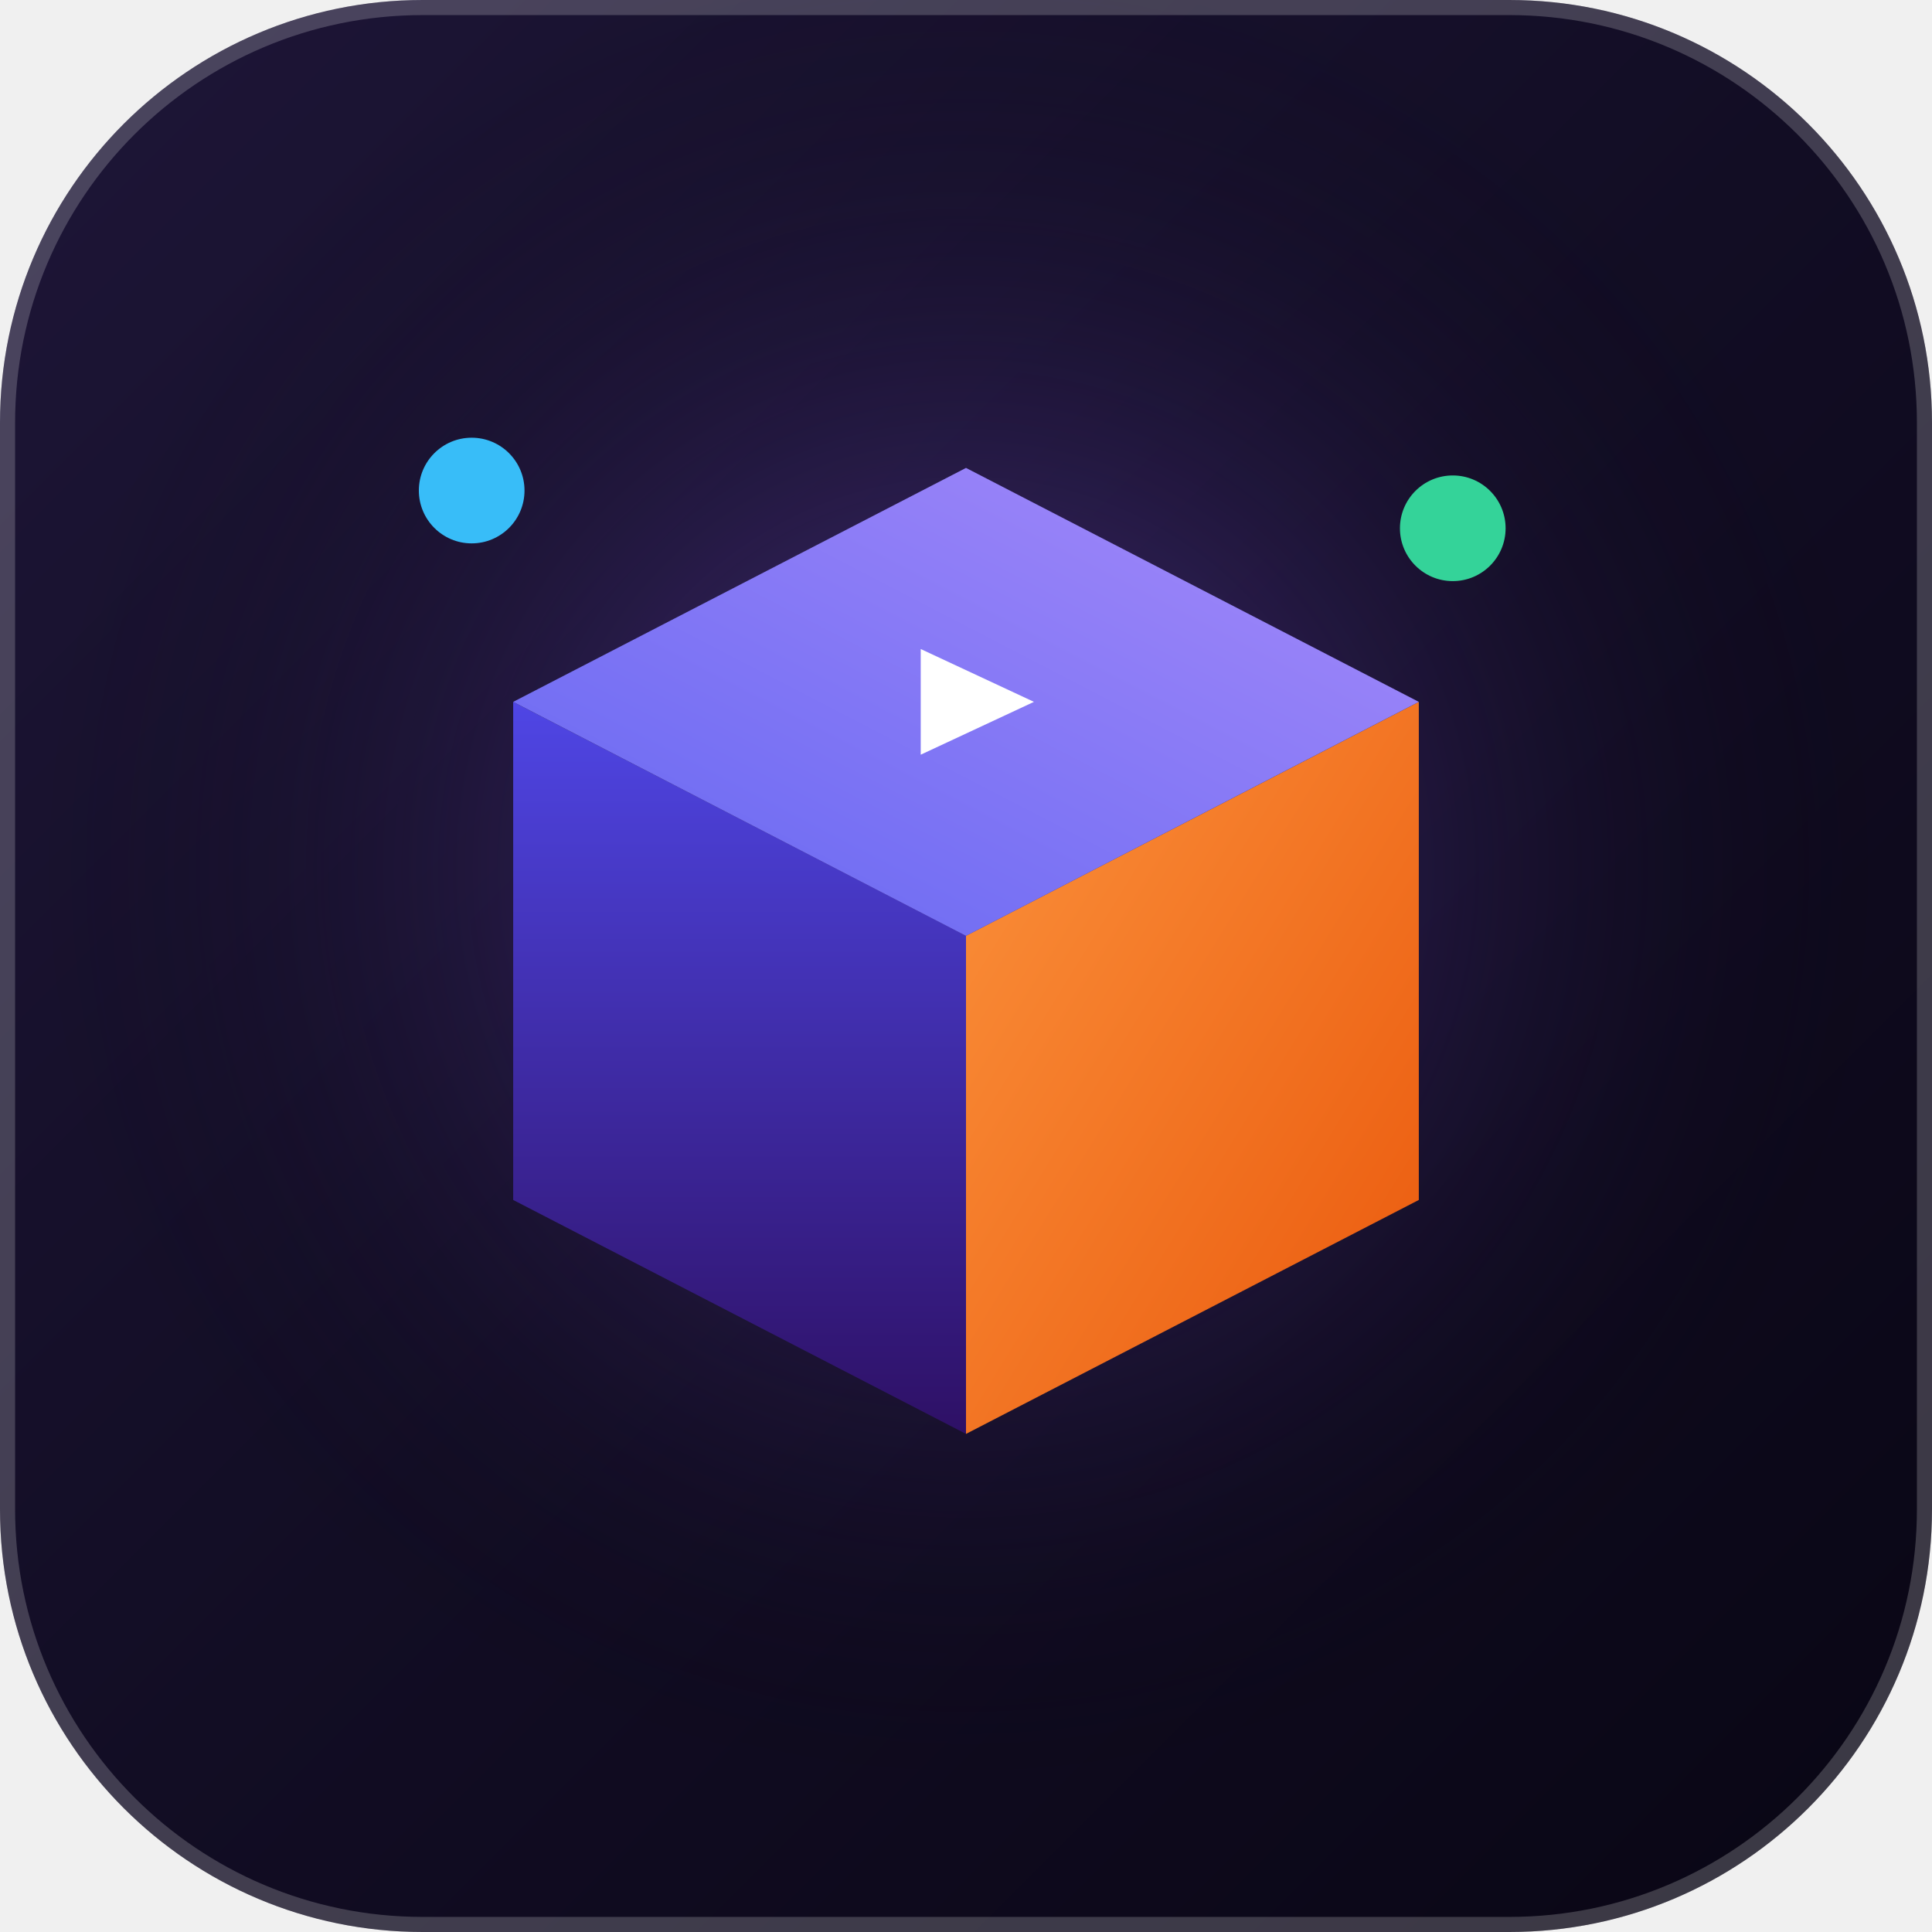
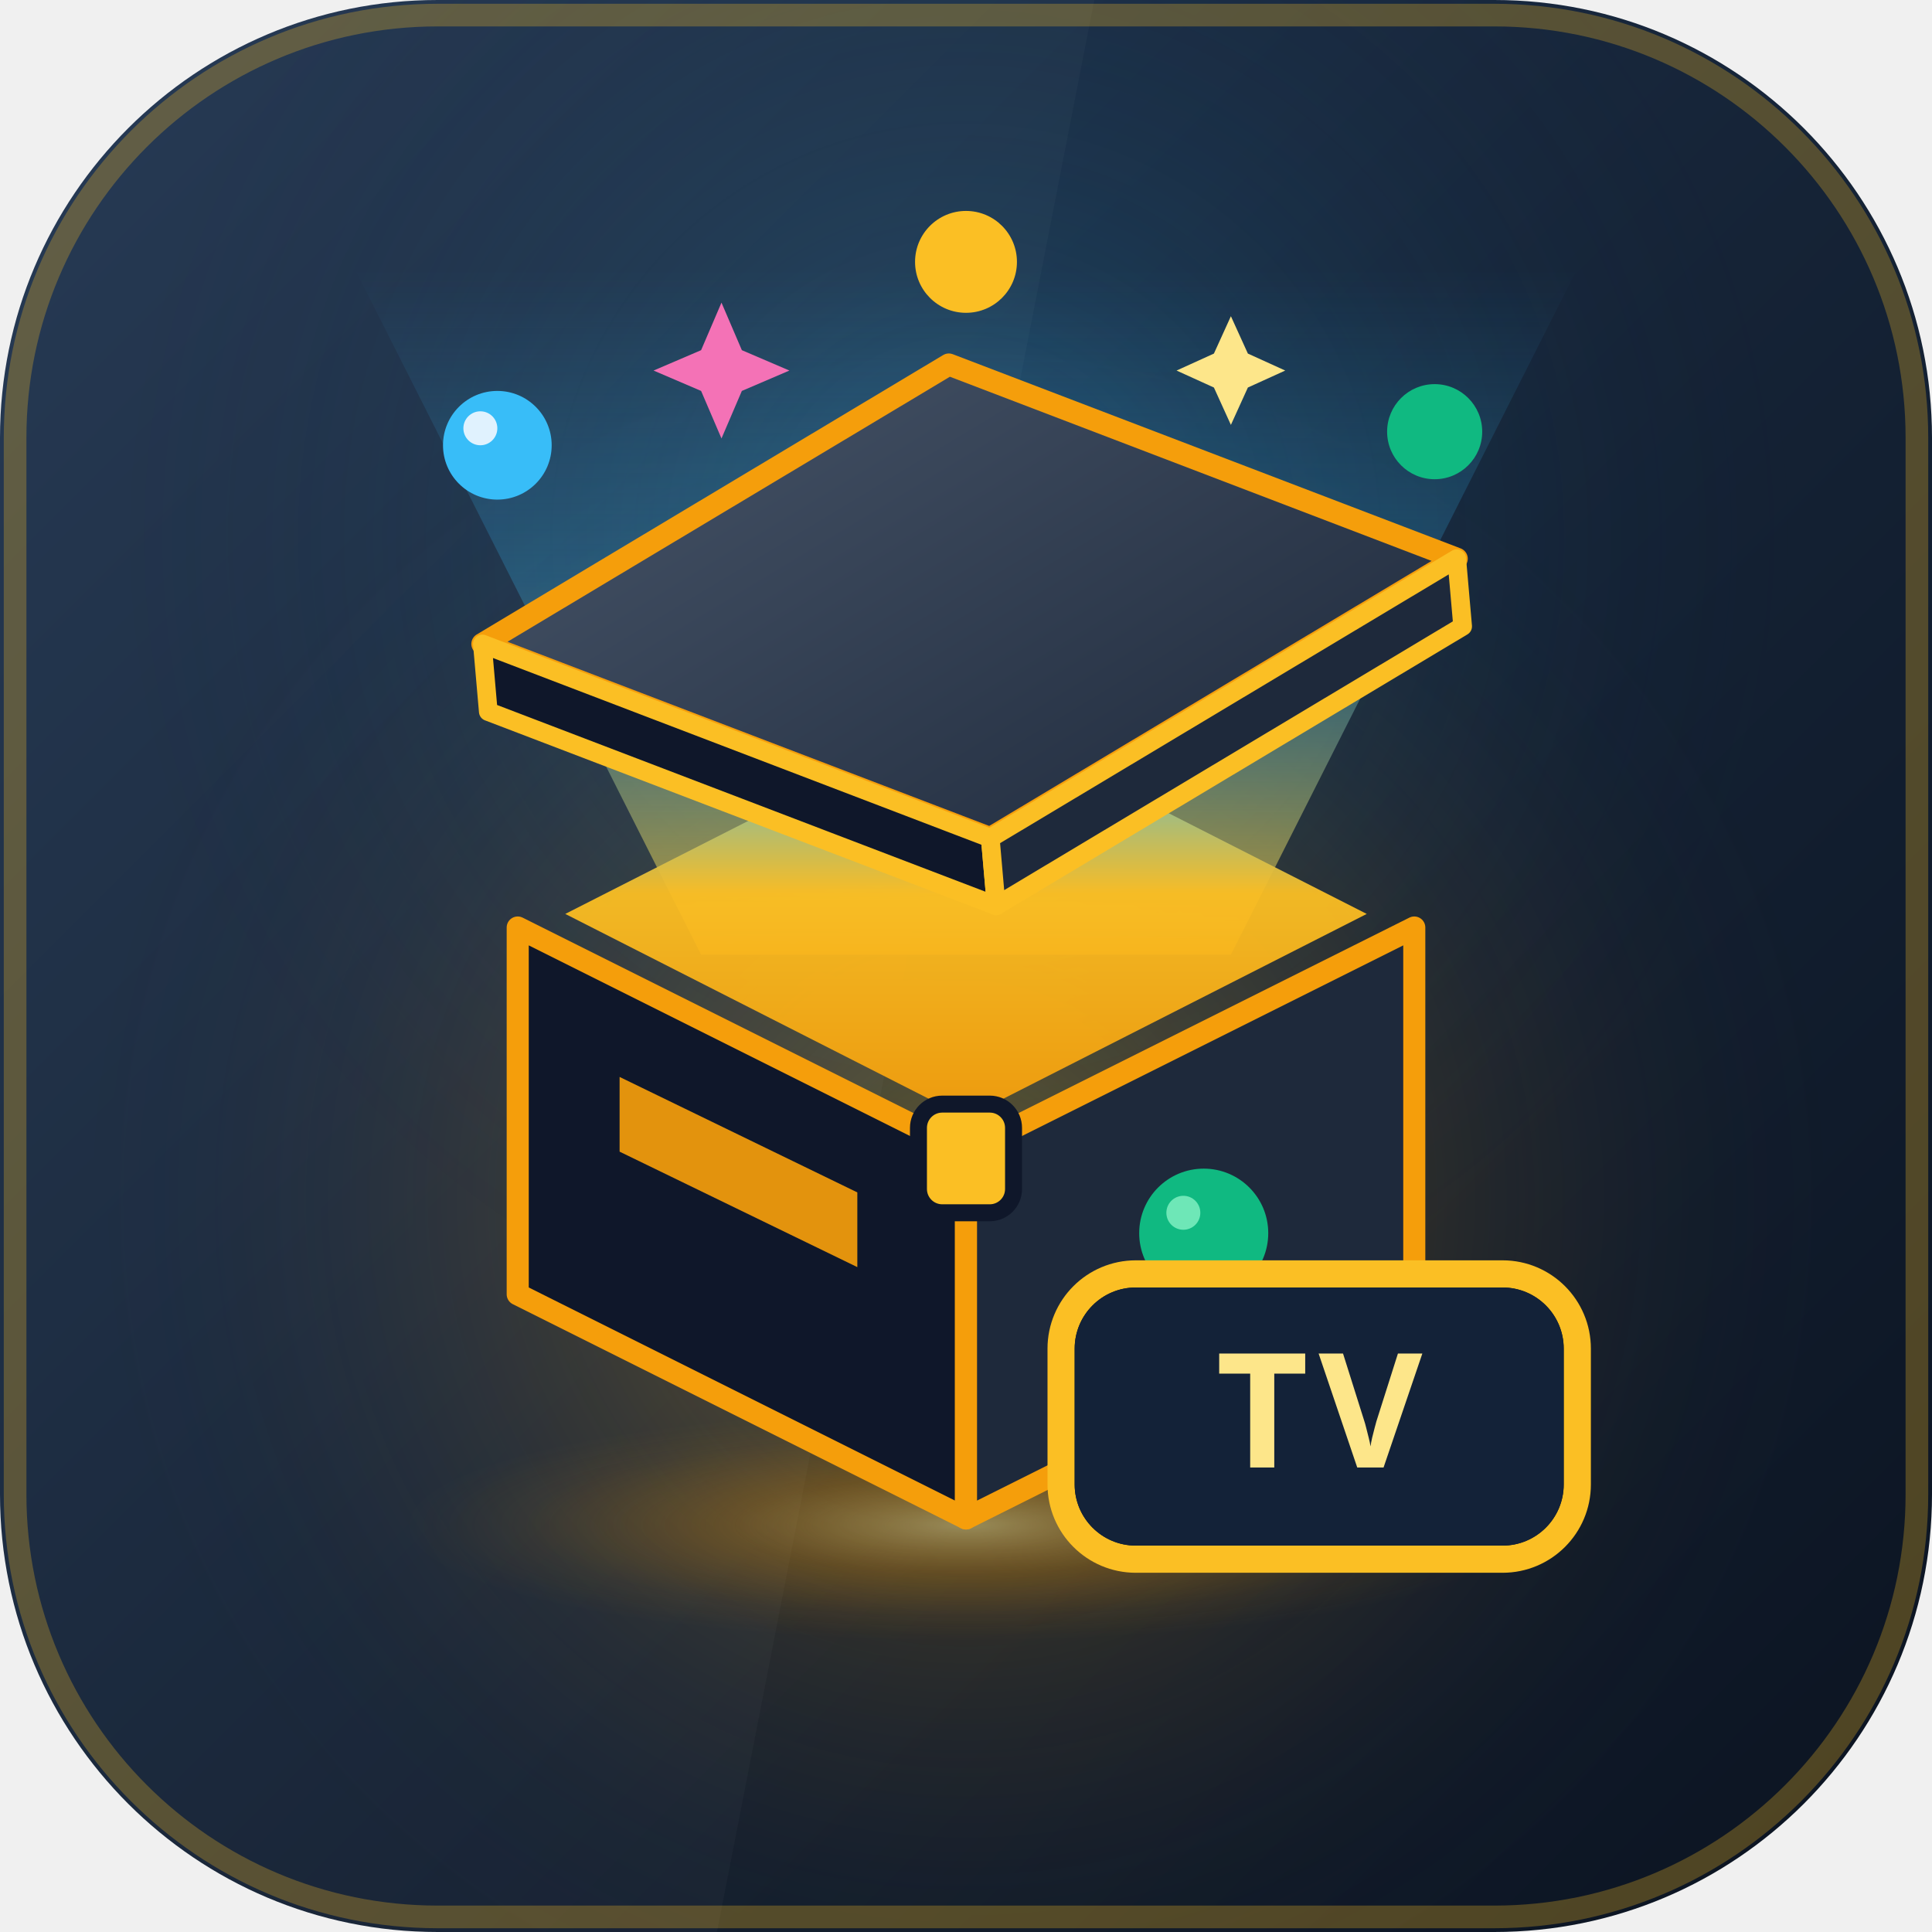
- <svg xmlns="http://www.w3.org/2000/svg" viewBox="0 0 512 512" width="48" height="48">
+ <svg xmlns="http://www.w3.org/2000/svg" width="512" height="512" viewBox="0 0 512 512">
  <defs>
-     <linearGradient id="bgFav" x1="0%" y1="0%" x2="100%" y2="100%">
-       <stop offset="0%" stop-color="#1E1638" />
-       <stop offset="50%" stop-color="#120D24" />
-       <stop offset="100%" stop-color="#090614" />
+     <clipPath id="tileClip">
+       <rect width="512" height="512" rx="116" />
+     </clipPath>
+     <linearGradient id="bgNavy" x1="0%" y1="0%" x2="100%" y2="100%">
+       <stop offset="0%" stop-color="#223652" />
+       <stop offset="52%" stop-color="#152336" />
+       <stop offset="100%" stop-color="#0B1320" />
    </linearGradient>
-     <radialGradient id="centerGlowFav" cx="50%" cy="45%" r="48%">
-       <stop offset="0%" stop-color="#8B5CF6" stop-opacity="0.5" />
-       <stop offset="100%" stop-color="#000000" stop-opacity="0" />
+     <radialGradient id="amberAura" cx="50%" cy="62%" r="46%">
+       <stop offset="0%" stop-color="#FBBF24" stop-opacity="0.34" />
+       <stop offset="48%" stop-color="#F59E0B" stop-opacity="0.12" />
+       <stop offset="100%" stop-color="#0F172A" stop-opacity="0" />
    </radialGradient>
-     <linearGradient id="boxTopFav" x1="0%" y1="100%" x2="100%" y2="0%">
-       <stop offset="0%" stop-color="#6366F1" />
-       <stop offset="100%" stop-color="#A78BFA" />
+     <radialGradient id="skyAura" cx="50%" cy="28%" r="44%">
+       <stop offset="0%" stop-color="#38BDF8" stop-opacity="0.24" />
+       <stop offset="100%" stop-color="#0F172A" stop-opacity="0" />
+     </radialGradient>
+     <radialGradient id="floorGlowGrad" cx="50%" cy="50%" r="50%">
+       <stop offset="0%" stop-color="#FDE68A" stop-opacity="0.48" />
+       <stop offset="42%" stop-color="#F59E0B" stop-opacity="0.24" />
+       <stop offset="78%" stop-color="#F59E0B" stop-opacity="0.06" />
+       <stop offset="100%" stop-color="#F59E0B" stop-opacity="0" />
+     </radialGradient>
+     <linearGradient id="beamGrad" x1="0" y1="1" x2="0" y2="0">
+       <stop offset="0%" stop-color="#FBBF24" stop-opacity="0.72" />
+       <stop offset="55%" stop-color="#38BDF8" stop-opacity="0.24" />
+       <stop offset="100%" stop-color="#38BDF8" stop-opacity="0" />
    </linearGradient>
-     <linearGradient id="boxLeftFav" x1="50%" y1="0%" x2="50%" y2="100%">
-       <stop offset="0%" stop-color="#4F46E5" />
-       <stop offset="100%" stop-color="#2E1065" />
+     <linearGradient id="coreGlow" x1="0" y1="1" x2="0" y2="0">
+       <stop offset="0%" stop-color="#F59E0B" />
+       <stop offset="55%" stop-color="#FBBF24" />
+       <stop offset="100%" stop-color="#38BDF8" />
    </linearGradient>
-     <linearGradient id="boxRightFav" x1="0%" y1="0%" x2="100%" y2="100%">
-       <stop offset="0%" stop-color="#FB923C" />
-       <stop offset="100%" stop-color="#EA580C" />
+     <linearGradient id="lidTop" x1="0%" y1="0%" x2="100%" y2="100%">
+       <stop offset="0%" stop-color="#475569" />
+       <stop offset="100%" stop-color="#1E293B" />
    </linearGradient>
  </defs>
-   <rect width="512" height="512" rx="112" fill="url(#bgFav)" />
-   <rect width="512" height="512" rx="112" fill="url(#centerGlowFav)" />
-   <rect x="2" y="2" width="508" height="508" rx="110" fill="none" stroke="#FFFFFF" stroke-opacity="0.2" stroke-width="4" />
-   <g>
-     <path d="M256 248 L136 186 V318 L256 380 Z" fill="url(#boxLeftFav)" />
-     <path d="M256 248 L376 186 V318 L256 380 Z" fill="url(#boxRightFav)" />
-     <path d="M256 124 L376 186 L256 248 L136 186 Z" fill="url(#boxTopFav)" />
-     <polygon points="244,172 274,186 244,200" fill="#FFFFFF" />
-     <circle cx="125" cy="130" r="14" fill="#38BDF8" />
-     <circle cx="385" cy="140" r="14" fill="#34D399" />
+   <g clip-path="url(#tileClip)">
+     <rect width="512" height="512" rx="116" fill="url(#bgNavy)" />
+     <rect width="512" height="512" rx="116" fill="url(#amberAura)" />
+     <rect width="512" height="512" rx="116" fill="url(#skyAura)" />
+     <polygon points="0,0 290,0 190,512 0,512" fill="#FFFFFF" fill-opacity="0.025" />
+     <g transform="translate(25.60, 31.60) scale(0.9)">
+       <polygon points="178,246 334,246 436,44 76,44" fill="url(#beamGrad)" />
+       <ellipse cx="256" cy="414" rx="164" ry="34" fill="url(#floorGlowGrad)" />
+       <polygon points="256,174 374,234 256,294 138,234" fill="url(#coreGlow)" fill-opacity="0.95" />
+       <polygon points="124,238 256,304 256,412 124,346" fill="#0F172A" stroke="#F59E0B" stroke-width="6.5" stroke-linejoin="round" />
+       <polygon points="154,282 224,316 224,338 154,304" fill="#F59E0B" fill-opacity="0.92" />
+       <polygon points="388,238 256,304 256,412 388,346" fill="#1E293B" stroke="#F59E0B" stroke-width="6.5" stroke-linejoin="round" />
+       <circle cx="326" cy="328" r="19" fill="#10B981" />
+       <circle cx="320" cy="322" r="5" fill="#6EE7B7" />
+       <rect x="242" y="290" width="28" height="32" rx="7" fill="#FBBF24" stroke="#0F172A" stroke-width="5" />
+       <g transform="translate(0, -40) rotate(-5 256 170)">
+         <polygon points="256,112 400,182 256,252 112,182" fill="url(#lidTop)" stroke="#F59E0B" stroke-width="6.5" stroke-linejoin="round" />
+         <polygon points="112,182 256,252 256,272 112,202" fill="#0F172A" stroke="#FBBF24" stroke-width="5.5" stroke-linejoin="round" />
+         <polygon points="400,182 256,252 256,272 400,202" fill="#1E293B" stroke="#FBBF24" stroke-width="5.5" stroke-linejoin="round" />
+       </g>
+       <circle cx="118" cy="96" r="16" fill="#38BDF8" />
+       <circle cx="113" cy="91" r="5" fill="#E0F2FE" />
+       <circle cx="394" cy="92" r="14" fill="#10B981" />
+       <circle cx="256" cy="42" r="15" fill="#FBBF24" />
+       <polygon points="184,54 190,68 204,74 190,80 184,94 178,80 164,74 178,68" fill="#F472B6" />
+       <polygon points="334,58 339,69 350,74 339,79 334,90 329,79 318,74 329,69" fill="#FDE68A" />
+       <g transform="translate(284, 340)">
+         <rect x="0" y="0" width="152" height="84" rx="22" fill="#0B1320" stroke="#FBBF24" stroke-width="8" />
+         <rect x="4" y="4" width="144" height="76" rx="18" fill="#132238" />
+         <text x="76" y="57" text-anchor="middle" font-family="Arial Black, Impact, sans-serif" font-weight="900" font-size="47" letter-spacing="3" fill="#FDE68A">TV</text>
+       </g>
+     </g>
+     <rect x="4" y="4" width="504" height="504" rx="112" fill="none" stroke="#FBBF24" stroke-opacity="0.28" stroke-width="6" />
  </g>
</svg>
